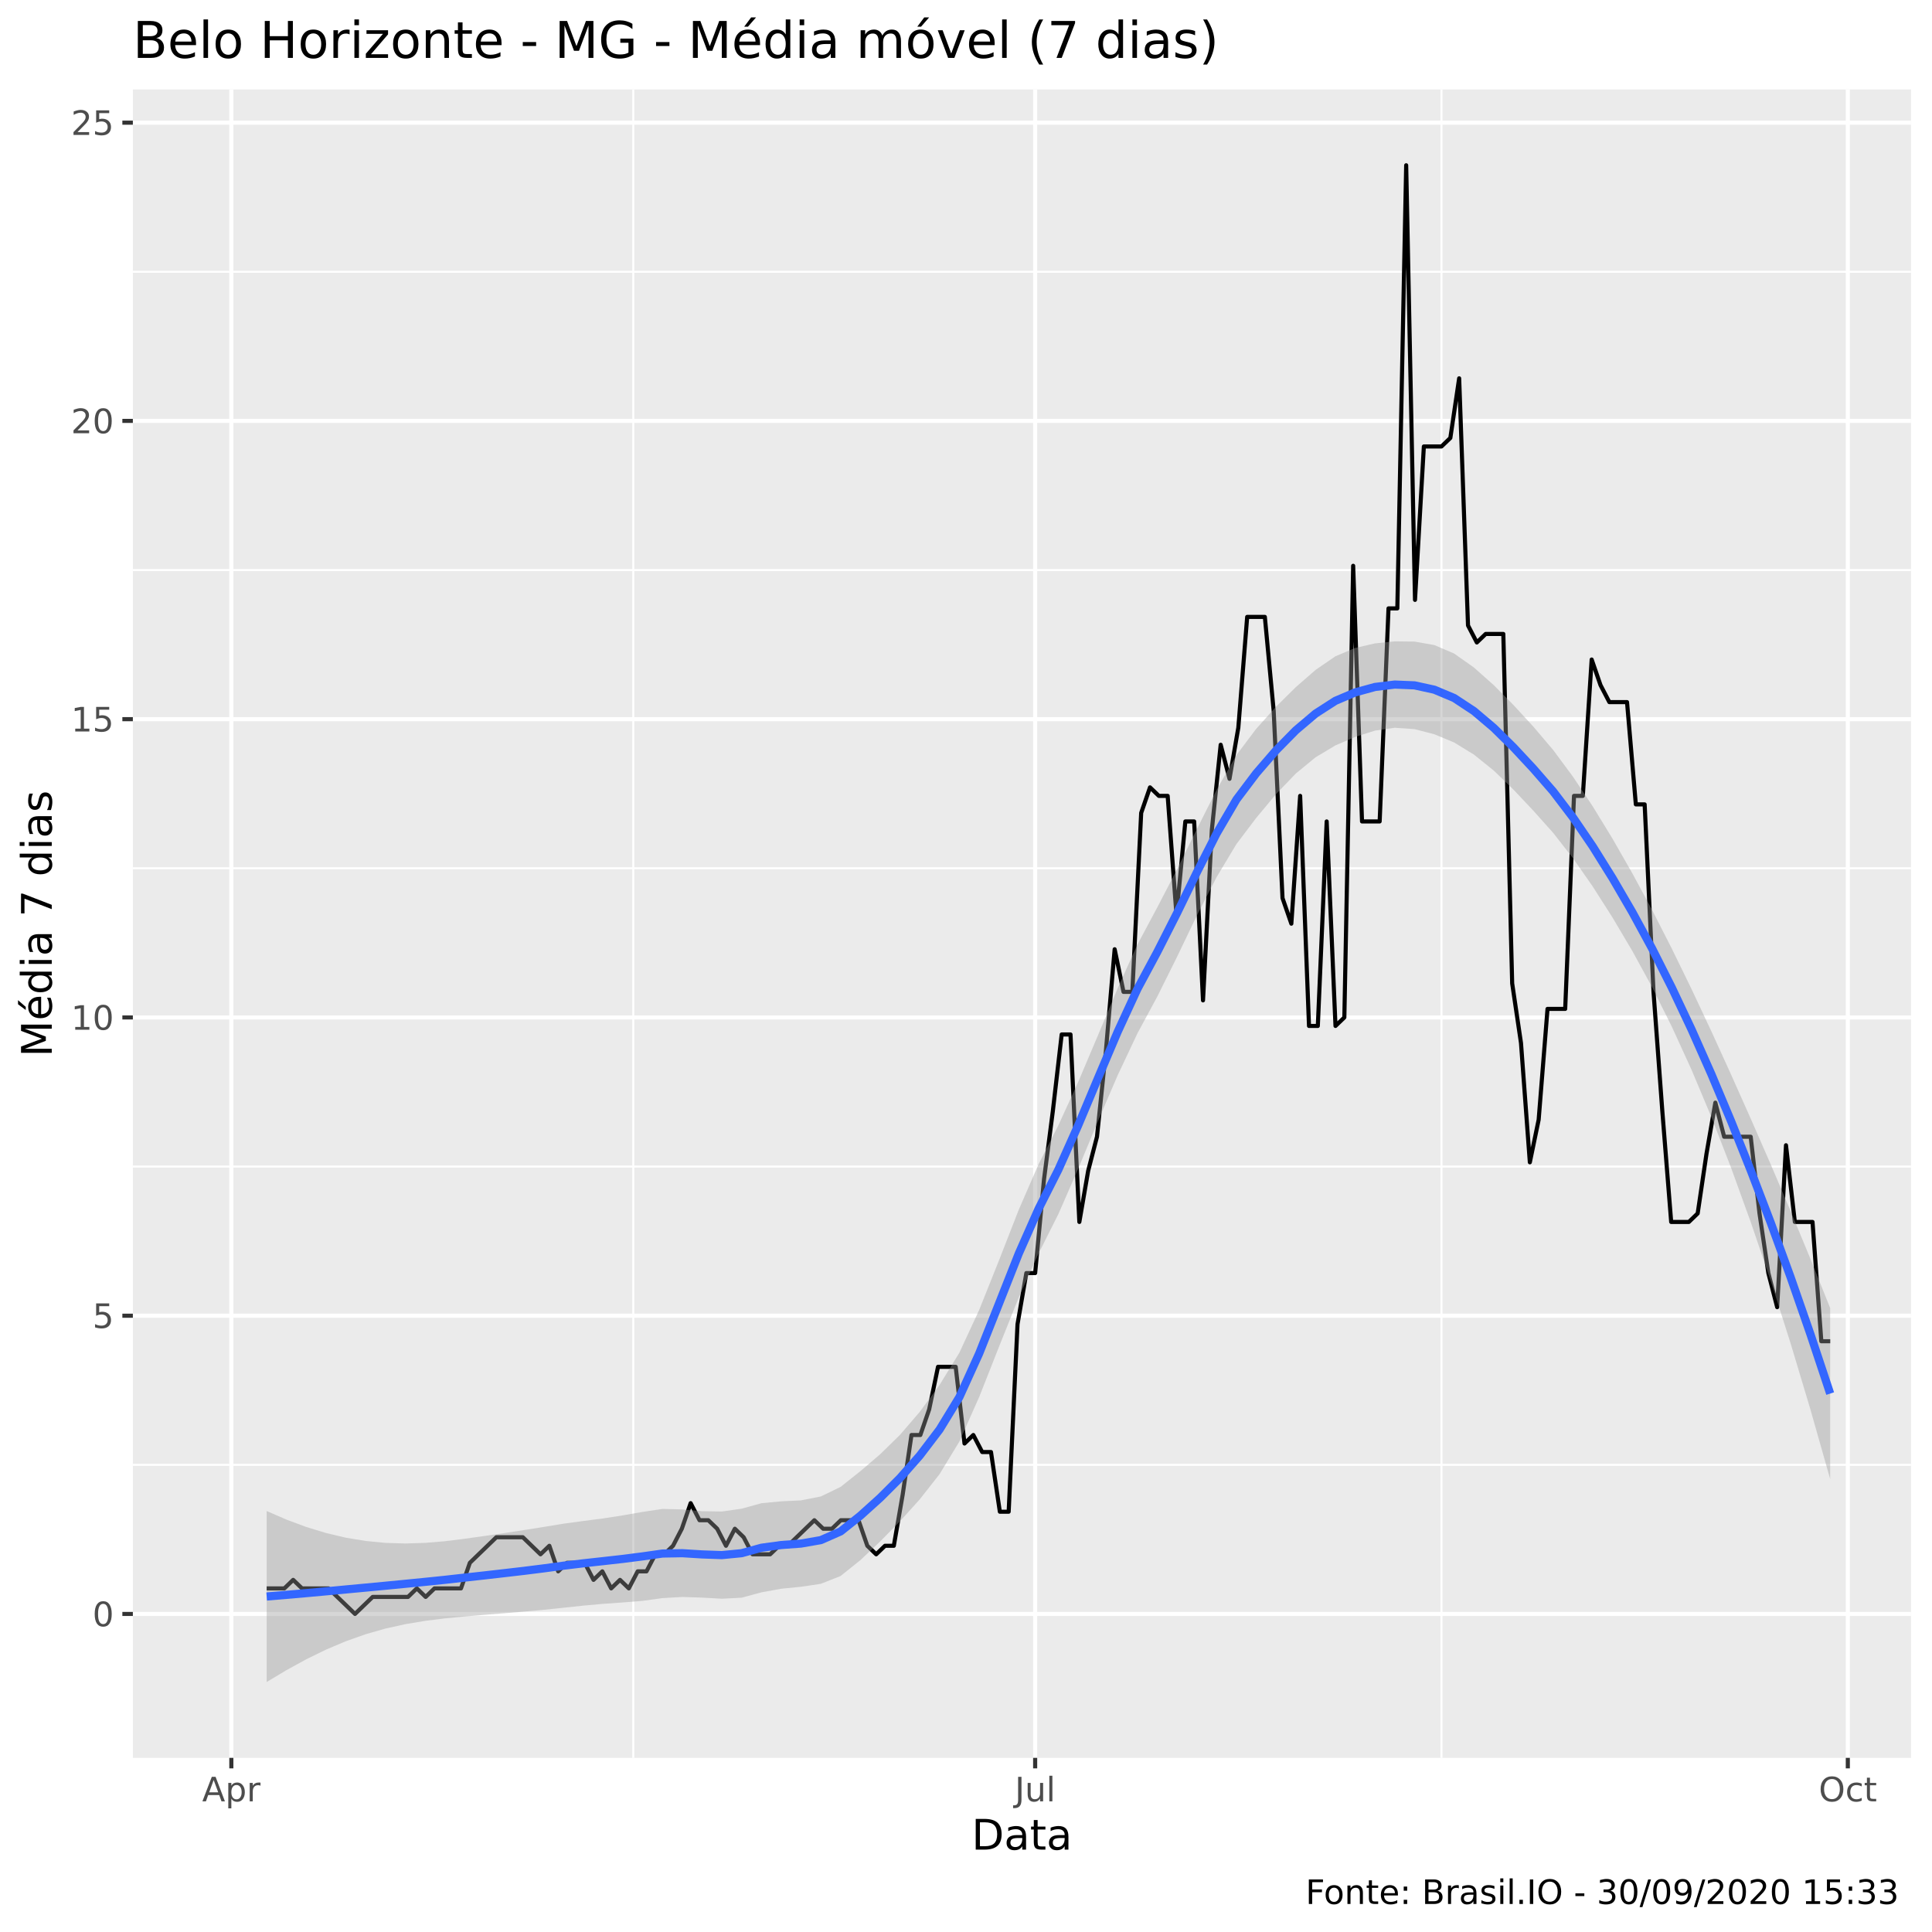
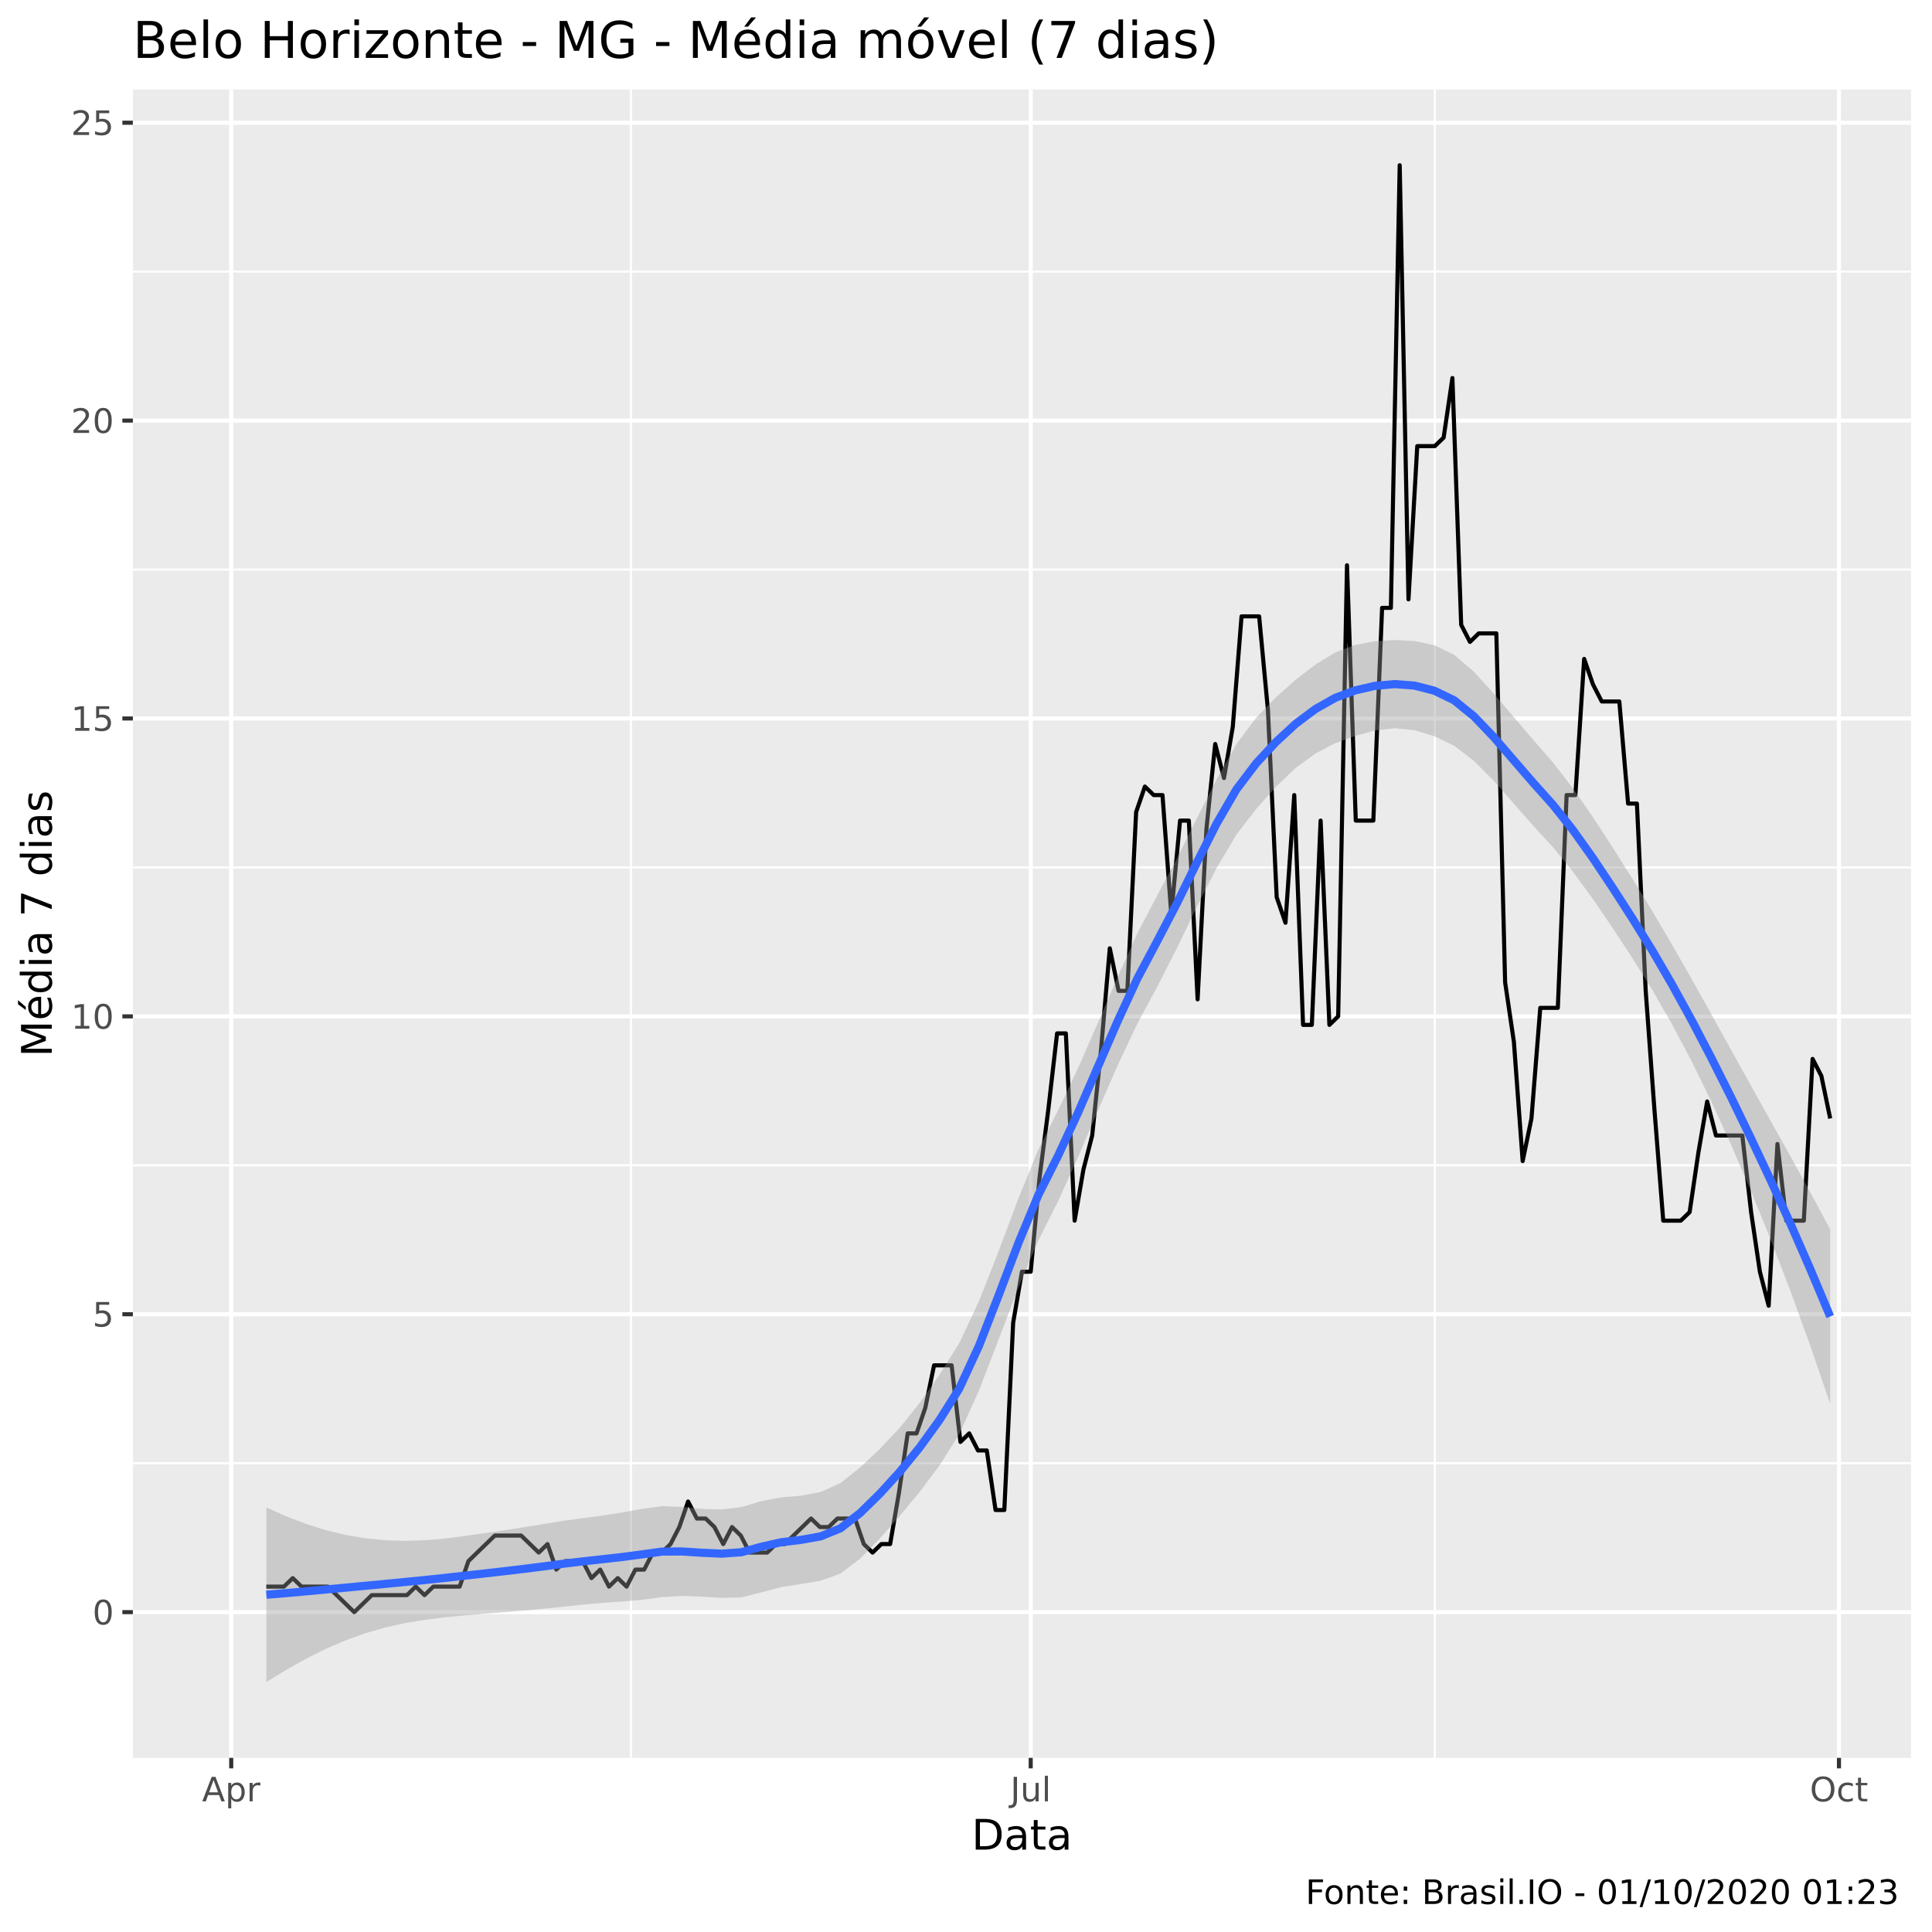
<svg xmlns="http://www.w3.org/2000/svg" viewBox="0 0 504.00 504.00">
  <defs>
    <style type="text/css">
    line, polyline, polygon, path, rect, circle {
      fill: none;
      stroke: #000000;
      stroke-linecap: round;
      stroke-linejoin: round;
      stroke-miterlimit: 10.00;
    }
  </style>
  </defs>
  <rect width="100%" height="100%" style="stroke: none; fill: #FFFFFF;" />
  <rect x="0" y="0.00" width="504.00" height="504.00" style="stroke-width: 1.07; stroke: #FFFFFF; fill: #FFFFFF;" />
  <defs>
    <clipPath id="cpMzQuNjZ8NDk4LjUyfDQ1OC41N3wyMy4zMw==">
      <rect x="34.66" y="23.33" width="463.87" height="435.24" />
    </clipPath>
  </defs>
  <rect x="34.66" y="23.33" width="463.87" height="435.24" style="stroke-width: 1.07; stroke: none; fill: #EBEBEB;" clip-path="url(#cpMzQuNjZ8NDk4LjUyfDQ1OC41N3wyMy4zMw==)" />
-   <polyline points="34.66,382.13 498.52,382.13 " style="stroke-width: 0.53; stroke: #FFFFFF; stroke-linecap: butt;" clip-path="url(#cpMzQuNjZ8NDk4LjUyfDQ1OC41N3wyMy4zMw==)" />
-   <polyline points="34.66,304.32 498.52,304.32 " style="stroke-width: 0.53; stroke: #FFFFFF; stroke-linecap: butt;" clip-path="url(#cpMzQuNjZ8NDk4LjUyfDQ1OC41N3wyMy4zMw==)" />
-   <polyline points="34.66,226.51 498.52,226.51 " style="stroke-width: 0.53; stroke: #FFFFFF; stroke-linecap: butt;" clip-path="url(#cpMzQuNjZ8NDk4LjUyfDQ1OC41N3wyMy4zMw==)" />
-   <polyline points="34.66,148.71 498.52,148.71 " style="stroke-width: 0.53; stroke: #FFFFFF; stroke-linecap: butt;" clip-path="url(#cpMzQuNjZ8NDk4LjUyfDQ1OC41N3wyMy4zMw==)" />
-   <polyline points="34.66,70.90 498.52,70.90 " style="stroke-width: 0.53; stroke: #FFFFFF; stroke-linecap: butt;" clip-path="url(#cpMzQuNjZ8NDk4LjUyfDQ1OC41N3wyMy4zMw==)" />
-   <polyline points="165.20,458.57 165.20,23.33 " style="stroke-width: 0.53; stroke: #FFFFFF; stroke-linecap: butt;" clip-path="url(#cpMzQuNjZ8NDk4LjUyfDQ1OC41N3wyMy4zMw==)" />
-   <polyline points="376.04,458.57 376.04,23.33 " style="stroke-width: 0.53; stroke: #FFFFFF; stroke-linecap: butt;" clip-path="url(#cpMzQuNjZ8NDk4LjUyfDQ1OC41N3wyMy4zMw==)" />
-   <polyline points="34.66,421.03 498.52,421.03 " style="stroke-width: 1.07; stroke: #FFFFFF; stroke-linecap: butt;" clip-path="url(#cpMzQuNjZ8NDk4LjUyfDQ1OC41N3wyMy4zMw==)" />
-   <polyline points="34.66,343.23 498.52,343.23 " style="stroke-width: 1.07; stroke: #FFFFFF; stroke-linecap: butt;" clip-path="url(#cpMzQuNjZ8NDk4LjUyfDQ1OC41N3wyMy4zMw==)" />
-   <polyline points="34.66,265.42 498.52,265.42 " style="stroke-width: 1.07; stroke: #FFFFFF; stroke-linecap: butt;" clip-path="url(#cpMzQuNjZ8NDk4LjUyfDQ1OC41N3wyMy4zMw==)" />
-   <polyline points="34.66,187.61 498.52,187.61 " style="stroke-width: 1.07; stroke: #FFFFFF; stroke-linecap: butt;" clip-path="url(#cpMzQuNjZ8NDk4LjUyfDQ1OC41N3wyMy4zMw==)" />
-   <polyline points="34.66,109.80 498.52,109.80 " style="stroke-width: 1.07; stroke: #FFFFFF; stroke-linecap: butt;" clip-path="url(#cpMzQuNjZ8NDk4LjUyfDQ1OC41N3wyMy4zMw==)" />
-   <polyline points="34.66,32.00 498.52,32.00 " style="stroke-width: 1.07; stroke: #FFFFFF; stroke-linecap: butt;" clip-path="url(#cpMzQuNjZ8NDk4LjUyfDQ1OC41N3wyMy4zMw==)" />
-   <polyline points="60.35,458.57 60.35,23.33 " style="stroke-width: 1.07; stroke: #FFFFFF; stroke-linecap: butt;" clip-path="url(#cpMzQuNjZ8NDk4LjUyfDQ1OC41N3wyMy4zMw==)" />
-   <polyline points="270.04,458.57 270.04,23.33 " style="stroke-width: 1.07; stroke: #FFFFFF; stroke-linecap: butt;" clip-path="url(#cpMzQuNjZ8NDk4LjUyfDQ1OC41N3wyMy4zMw==)" />
-   <polyline points="482.04,458.57 482.04,23.33 " style="stroke-width: 1.07; stroke: #FFFFFF; stroke-linecap: butt;" clip-path="url(#cpMzQuNjZ8NDk4LjUyfDQ1OC41N3wyMy4zMw==)" />
-   <polyline points="69.57,414.36 71.87,414.36 74.18,414.36 76.48,412.14 78.78,414.36 81.09,414.36 83.39,414.36 85.70,414.36 88.00,416.59 90.31,418.81 92.61,421.03 94.91,418.81 97.22,416.59 99.52,416.59 101.83,416.59 104.13,416.59 106.44,416.59 108.74,414.36 111.04,416.59 113.35,414.36 115.65,414.36 117.96,414.36 120.26,414.36 122.57,407.69 124.87,405.47 127.18,403.25 129.48,401.02 131.78,401.02 134.09,401.02 136.39,401.02 138.70,403.25 141.00,405.47 143.31,403.25 145.61,409.92 147.91,407.69 150.22,407.69 152.52,407.69 154.83,412.14 157.13,409.92 159.44,414.36 161.74,412.14 164.04,414.36 166.35,409.92 168.65,409.92 170.96,405.47 173.26,405.47 175.57,403.25 177.87,398.80 180.17,392.13 182.48,396.58 184.78,396.58 187.09,398.80 189.39,403.25 191.70,398.80 194.00,401.02 196.31,405.47 198.61,405.47 200.91,405.47 203.22,403.25 205.52,403.25 207.83,401.02 210.13,398.80 212.44,396.58 214.74,398.80 217.04,398.80 219.35,396.58 221.65,396.58 223.96,396.58 226.26,403.25 228.57,405.47 230.87,403.25 233.17,403.25 235.48,389.91 237.78,374.35 240.09,374.35 242.39,367.68 244.70,356.56 247.00,356.56 249.31,356.56 251.61,376.57 253.91,374.35 256.22,378.79 258.52,378.79 260.83,394.36 263.13,394.36 265.44,345.45 267.74,332.11 270.04,332.11 272.35,307.66 274.65,289.87 276.96,269.86 279.26,269.86 281.57,318.77 283.87,305.43 286.17,296.54 288.48,274.31 290.78,247.63 293.09,258.75 295.39,258.75 297.70,212.06 300.00,205.40 302.31,207.62 304.61,207.62 306.91,238.74 309.22,214.29 311.52,214.29 313.83,260.97 316.13,216.51 318.44,194.28 320.74,203.17 323.04,189.83 325.35,160.93 327.65,160.93 329.96,160.93 332.26,185.39 334.57,234.29 336.87,240.96 339.17,207.62 341.48,267.64 343.78,267.64 346.09,214.29 348.39,267.64 350.70,265.42 353.00,147.60 355.31,214.29 357.61,214.29 359.91,214.29 362.22,158.71 364.52,158.71 366.83,43.11 369.13,156.49 371.44,116.47 373.74,116.47 376.04,116.47 378.35,114.25 380.65,98.69 382.96,163.16 385.26,167.60 387.57,165.38 389.87,165.38 392.17,165.38 394.48,256.53 396.78,272.09 399.09,303.21 401.39,292.09 403.70,263.19 406.00,263.19 408.31,263.19 410.61,207.62 412.91,207.62 415.22,172.05 417.52,178.72 419.83,183.16 422.13,183.16 424.44,183.16 426.74,209.84 429.04,209.84 431.35,258.75 433.65,289.87 435.96,318.77 438.26,318.77 440.57,318.77 442.87,316.55 445.17,300.99 447.48,287.65 449.78,296.54 452.09,296.54 454.39,296.54 456.70,296.54 459.00,316.55 461.31,332.11 463.61,341.00 465.91,298.76 468.22,318.77 470.52,318.77 472.83,318.77 475.13,349.89 477.44,349.89 " style="stroke-width: 1.07; stroke-linecap: butt;" clip-path="url(#cpMzQuNjZ8NDk4LjUyfDQ1OC41N3wyMy4zMw==)" />
-   <polygon points="69.57,394.18 74.73,396.42 79.89,398.34 85.06,399.92 90.22,401.14 95.38,401.99 100.54,402.49 105.71,402.65 110.87,402.49 116.03,402.06 121.20,401.42 126.36,400.69 131.52,399.94 136.68,399.15 141.85,398.33 147.01,397.48 152.17,396.78 157.34,396.11 162.50,395.31 167.66,394.41 172.82,393.63 177.99,393.76 183.15,394.23 188.31,394.31 193.48,393.57 198.64,392.14 203.80,391.65 208.96,391.40 214.13,390.38 219.29,387.88 224.45,383.78 229.62,379.36 234.78,374.31 239.94,368.30 245.11,361.28 250.27,352.88 255.43,341.74 260.59,328.84 265.76,315.59 270.92,303.73 276.08,293.60 281.25,282.29 286.41,270.12 291.57,257.81 296.73,246.38 301.90,236.71 307.06,226.76 312.22,216.30 317.39,206.03 322.55,196.97 327.71,190.12 332.87,184.37 338.04,179.25 343.20,174.75 348.36,171.21 353.53,169.03 358.69,167.84 363.85,167.31 369.01,167.37 374.18,168.28 379.34,170.49 384.50,174.13 389.67,178.73 394.83,183.93 399.99,189.54 405.16,195.63 410.32,202.59 415.48,210.33 420.64,218.76 425.81,227.79 430.97,237.36 436.13,247.48 441.30,258.08 446.46,269.07 451.62,280.40 456.78,291.98 461.95,303.80 467.11,315.91 472.27,328.36 477.44,341.24 477.44,385.85 472.27,367.64 467.11,350.43 461.95,334.22 456.78,318.99 451.62,304.73 446.46,291.43 441.30,279.14 436.13,267.83 430.97,257.49 425.81,248.06 420.64,239.33 415.48,231.24 410.32,223.85 405.16,217.25 399.99,211.47 394.83,206.00 389.67,201.01 384.50,196.85 379.34,193.69 374.18,191.55 369.01,190.21 363.85,189.85 358.69,190.59 353.53,192.24 348.36,194.46 343.20,197.55 338.04,201.79 332.87,207.17 327.71,213.37 322.55,220.19 317.39,228.79 312.22,238.84 307.06,249.60 301.90,259.98 296.73,269.56 291.57,280.50 286.41,292.52 281.25,304.93 276.08,316.75 270.92,327.02 265.76,338.47 260.59,351.38 255.43,364.46 250.27,376.06 245.11,384.55 239.94,391.13 234.78,396.85 229.62,402.11 224.45,406.99 219.29,411.13 214.13,413.17 208.96,413.94 203.80,414.45 198.64,415.39 193.48,416.79 188.31,417.06 183.15,416.77 177.99,416.60 172.82,416.90 167.66,417.61 162.50,418.03 157.34,418.39 152.17,418.86 147.01,419.41 141.85,419.95 136.68,420.42 131.52,420.85 126.36,421.26 121.20,421.69 116.03,422.19 110.87,422.84 105.71,423.70 100.54,424.85 95.38,426.32 90.22,428.15 85.06,430.33 79.89,432.86 74.73,435.69 69.57,438.79 " style="stroke-width: 0.00; stroke: none; fill: #999999; fill-opacity: 0.40;" clip-path="url(#cpMzQuNjZ8NDk4LjUyfDQ1OC41N3wyMy4zMw==)" />
-   <polyline points="69.57,394.18 74.73,396.42 79.89,398.34 85.06,399.92 90.22,401.14 95.38,401.99 100.54,402.49 105.71,402.65 110.87,402.49 116.03,402.06 121.20,401.42 126.36,400.69 131.52,399.94 136.68,399.15 141.85,398.33 147.01,397.48 152.17,396.78 157.34,396.11 162.50,395.31 167.66,394.41 172.82,393.63 177.99,393.76 183.15,394.23 188.31,394.31 193.48,393.57 198.64,392.14 203.80,391.65 208.96,391.40 214.13,390.38 219.29,387.88 224.45,383.78 229.62,379.36 234.78,374.31 239.94,368.30 245.11,361.28 250.27,352.88 255.43,341.74 260.59,328.84 265.76,315.59 270.92,303.73 276.08,293.60 281.25,282.29 286.41,270.12 291.57,257.81 296.73,246.38 301.90,236.71 307.06,226.76 312.22,216.30 317.39,206.03 322.55,196.97 327.71,190.12 332.87,184.37 338.04,179.25 343.20,174.75 348.36,171.21 353.53,169.03 358.69,167.84 363.85,167.31 369.01,167.37 374.18,168.28 379.34,170.49 384.50,174.13 389.67,178.73 394.83,183.93 399.99,189.54 405.16,195.63 410.32,202.59 415.48,210.33 420.64,218.76 425.81,227.79 430.97,237.36 436.13,247.48 441.30,258.08 446.46,269.07 451.62,280.40 456.78,291.98 461.95,303.80 467.11,315.91 472.27,328.36 477.44,341.24 " style="stroke-width: 2.13; stroke: none;" clip-path="url(#cpMzQuNjZ8NDk4LjUyfDQ1OC41N3wyMy4zMw==)" />
-   <polyline points="477.44,385.85 472.27,367.64 467.11,350.43 461.95,334.22 456.78,318.99 451.62,304.73 446.46,291.43 441.30,279.14 436.13,267.83 430.97,257.49 425.81,248.06 420.64,239.33 415.48,231.24 410.32,223.85 405.16,217.25 399.99,211.47 394.83,206.00 389.67,201.01 384.50,196.85 379.34,193.69 374.18,191.55 369.01,190.21 363.85,189.85 358.69,190.59 353.53,192.24 348.36,194.46 343.20,197.55 338.04,201.79 332.87,207.17 327.71,213.37 322.55,220.19 317.39,228.79 312.22,238.84 307.06,249.60 301.90,259.98 296.73,269.56 291.57,280.50 286.41,292.52 281.25,304.93 276.08,316.75 270.92,327.02 265.76,338.47 260.59,351.38 255.43,364.46 250.27,376.06 245.11,384.55 239.94,391.13 234.78,396.85 229.62,402.11 224.45,406.99 219.29,411.13 214.13,413.17 208.96,413.94 203.80,414.45 198.64,415.39 193.48,416.79 188.31,417.06 183.15,416.77 177.99,416.60 172.82,416.90 167.66,417.61 162.50,418.03 157.34,418.39 152.17,418.86 147.01,419.41 141.85,419.95 136.68,420.42 131.52,420.85 126.36,421.26 121.20,421.69 116.03,422.19 110.87,422.84 105.71,423.70 100.54,424.85 95.38,426.32 90.22,428.15 85.06,430.33 79.89,432.86 74.73,435.69 69.57,438.79 " style="stroke-width: 2.13; stroke: none;" clip-path="url(#cpMzQuNjZ8NDk4LjUyfDQ1OC41N3wyMy4zMw==)" />
-   <polyline points="69.57,416.48 74.73,416.05 79.89,415.60 85.06,415.13 90.22,414.64 95.38,414.16 100.54,413.67 105.71,413.17 110.87,412.66 116.03,412.13 121.20,411.55 126.36,410.98 131.52,410.39 136.68,409.79 141.85,409.14 147.01,408.44 152.17,407.82 157.34,407.25 162.50,406.67 167.66,406.01 172.82,405.27 177.99,405.18 183.15,405.50 188.31,405.68 193.48,405.18 198.64,403.76 203.80,403.05 208.96,402.67 214.13,401.77 219.29,399.50 224.45,395.39 229.62,390.73 234.78,385.58 239.94,379.71 245.11,372.92 250.27,364.47 255.43,353.10 260.59,340.11 265.76,327.03 270.92,315.37 276.08,305.17 281.25,293.61 286.41,281.32 291.57,269.16 296.73,257.97 301.90,248.34 307.06,238.18 312.22,227.57 317.39,217.41 322.55,208.58 327.71,201.74 332.87,195.77 338.04,190.52 343.20,186.15 348.36,182.83 353.53,180.63 358.69,179.21 363.85,178.58 369.01,178.79 374.18,179.92 379.34,182.09 384.50,185.49 389.67,189.87 394.83,194.96 399.99,200.50 405.16,206.44 410.32,213.22 415.48,220.78 420.64,229.05 425.81,237.93 430.97,247.42 436.13,257.66 441.30,268.61 446.46,280.25 451.62,292.56 456.78,305.49 461.95,319.01 467.11,333.17 472.27,348.00 477.44,363.54 " style="stroke-width: 2.13; stroke: #3366FF; stroke-linecap: butt;" clip-path="url(#cpMzQuNjZ8NDk4LjUyfDQ1OC41N3wyMy4zMw==)" />
+   <polyline points="34.66,381.71 498.52,381.71 " style="stroke-width: 0.53; stroke: #FFFFFF; stroke-linecap: butt;" clip-path="url(#cpMzQuNjZ8NDk4LjUyfDQ1OC41N3wyMy4zMw==)" />
+   <polyline points="34.66,304.00 498.52,304.00 " style="stroke-width: 0.53; stroke: #FFFFFF; stroke-linecap: butt;" clip-path="url(#cpMzQuNjZ8NDk4LjUyfDQ1OC41N3wyMy4zMw==)" />
+   <polyline points="34.66,226.29 498.52,226.29 " style="stroke-width: 0.53; stroke: #FFFFFF; stroke-linecap: butt;" clip-path="url(#cpMzQuNjZ8NDk4LjUyfDQ1OC41N3wyMy4zMw==)" />
+   <polyline points="34.66,148.58 498.52,148.58 " style="stroke-width: 0.53; stroke: #FFFFFF; stroke-linecap: butt;" clip-path="url(#cpMzQuNjZ8NDk4LjUyfDQ1OC41N3wyMy4zMw==)" />
+   <polyline points="34.66,70.86 498.52,70.86 " style="stroke-width: 0.53; stroke: #FFFFFF; stroke-linecap: butt;" clip-path="url(#cpMzQuNjZ8NDk4LjUyfDQ1OC41N3wyMy4zMw==)" />
+   <polyline points="164.60,458.57 164.60,23.33 " style="stroke-width: 0.53; stroke: #FFFFFF; stroke-linecap: butt;" clip-path="url(#cpMzQuNjZ8NDk4LjUyfDQ1OC41N3wyMy4zMw==)" />
+   <polyline points="374.30,458.57 374.30,23.33 " style="stroke-width: 0.53; stroke: #FFFFFF; stroke-linecap: butt;" clip-path="url(#cpMzQuNjZ8NDk4LjUyfDQ1OC41N3wyMy4zMw==)" />
+   <polyline points="34.66,420.56 498.52,420.56 " style="stroke-width: 1.07; stroke: #FFFFFF; stroke-linecap: butt;" clip-path="url(#cpMzQuNjZ8NDk4LjUyfDQ1OC41N3wyMy4zMw==)" />
+   <polyline points="34.66,342.85 498.52,342.85 " style="stroke-width: 1.07; stroke: #FFFFFF; stroke-linecap: butt;" clip-path="url(#cpMzQuNjZ8NDk4LjUyfDQ1OC41N3wyMy4zMw==)" />
+   <polyline points="34.66,265.14 498.52,265.14 " style="stroke-width: 1.07; stroke: #FFFFFF; stroke-linecap: butt;" clip-path="url(#cpMzQuNjZ8NDk4LjUyfDQ1OC41N3wyMy4zMw==)" />
+   <polyline points="34.66,187.43 498.52,187.43 " style="stroke-width: 1.07; stroke: #FFFFFF; stroke-linecap: butt;" clip-path="url(#cpMzQuNjZ8NDk4LjUyfDQ1OC41N3wyMy4zMw==)" />
+   <polyline points="34.66,109.72 498.52,109.72 " style="stroke-width: 1.07; stroke: #FFFFFF; stroke-linecap: butt;" clip-path="url(#cpMzQuNjZ8NDk4LjUyfDQ1OC41N3wyMy4zMw==)" />
+   <polyline points="34.66,32.01 498.52,32.01 " style="stroke-width: 1.07; stroke: #FFFFFF; stroke-linecap: butt;" clip-path="url(#cpMzQuNjZ8NDk4LjUyfDQ1OC41N3wyMy4zMw==)" />
+   <polyline points="60.32,458.57 60.32,23.33 " style="stroke-width: 1.07; stroke: #FFFFFF; stroke-linecap: butt;" clip-path="url(#cpMzQuNjZ8NDk4LjUyfDQ1OC41N3wyMy4zMw==)" />
+   <polyline points="268.88,458.57 268.88,23.33 " style="stroke-width: 1.07; stroke: #FFFFFF; stroke-linecap: butt;" clip-path="url(#cpMzQuNjZ8NDk4LjUyfDQ1OC41N3wyMy4zMw==)" />
+   <polyline points="479.73,458.57 479.73,23.33 " style="stroke-width: 1.07; stroke: #FFFFFF; stroke-linecap: butt;" clip-path="url(#cpMzQuNjZ8NDk4LjUyfDQ1OC41N3wyMy4zMw==)" />
+   <polyline points="69.49,413.90 71.78,413.90 74.07,413.90 76.37,411.68 78.66,413.90 80.95,413.90 83.24,413.90 85.53,413.90 87.83,416.12 90.12,418.34 92.41,420.56 94.70,418.34 96.99,416.12 99.28,416.12 101.58,416.12 103.87,416.12 106.16,416.12 108.45,413.90 110.74,416.12 113.04,413.90 115.33,413.90 117.62,413.90 119.91,413.90 122.20,407.24 124.49,405.02 126.79,402.80 129.08,400.58 131.37,400.58 133.66,400.58 135.95,400.58 138.25,402.80 140.54,405.02 142.83,402.80 145.12,409.46 147.41,407.24 149.71,407.24 152.00,407.24 154.29,411.68 156.58,409.46 158.87,413.90 161.16,411.68 163.46,413.90 165.75,409.46 168.04,409.46 170.33,405.02 172.62,405.02 174.92,402.80 177.21,398.36 179.50,391.70 181.79,396.14 184.08,396.14 186.37,398.36 188.67,402.80 190.96,398.36 193.25,400.58 195.54,405.02 197.83,405.02 200.13,405.02 202.42,402.80 204.71,402.80 207.00,400.58 209.29,398.36 211.58,396.14 213.88,398.36 216.17,398.36 218.46,396.14 220.75,396.14 223.04,396.14 225.34,402.80 227.63,405.02 229.92,402.80 232.21,402.80 234.50,389.48 236.79,373.93 239.09,373.93 241.38,367.27 243.67,356.17 245.96,356.17 248.25,356.17 250.55,376.15 252.84,373.93 255.13,378.38 257.42,378.38 259.71,393.92 262.00,393.92 264.30,345.07 266.59,331.75 268.88,331.75 271.17,307.33 273.46,289.56 275.76,269.58 278.05,269.58 280.34,318.43 282.63,305.11 284.92,296.22 287.21,274.02 289.51,247.38 291.80,258.48 294.09,258.48 296.38,211.85 298.67,205.19 300.97,207.41 303.26,207.41 305.55,238.50 307.84,214.07 310.13,214.07 312.42,260.70 314.72,216.29 317.01,194.09 319.30,202.97 321.59,189.65 323.88,160.79 326.18,160.79 328.47,160.79 330.76,185.21 333.05,234.06 335.34,240.72 337.63,207.41 339.93,267.36 342.22,267.36 344.51,214.07 346.80,267.36 349.09,265.14 351.39,147.46 353.68,214.07 355.97,214.07 358.26,214.07 360.55,158.57 362.84,158.57 365.14,43.11 367.43,156.35 369.72,116.38 372.01,116.38 374.30,116.38 376.60,114.16 378.89,98.62 381.18,163.01 383.47,167.45 385.76,165.23 388.05,165.23 390.35,165.23 392.64,256.26 394.93,271.80 397.22,302.89 399.51,291.78 401.81,262.92 404.10,262.92 406.39,262.92 408.68,207.41 410.97,207.41 413.26,171.89 415.56,178.55 417.85,182.99 420.14,182.99 422.43,182.99 424.72,209.63 427.02,209.63 429.31,258.48 431.60,289.56 433.89,318.43 436.18,318.43 438.47,318.43 440.77,316.21 443.06,300.66 445.35,287.34 447.64,296.22 449.93,296.22 452.23,296.22 454.52,296.22 456.81,316.21 459.10,331.75 461.39,340.63 463.68,298.44 465.98,318.43 468.27,318.43 470.56,318.43 472.85,276.24 475.14,280.68 477.44,291.78 " style="stroke-width: 1.07; stroke-linecap: butt;" clip-path="url(#cpMzQuNjZ8NDk4LjUyfDQ1OC41N3wyMy4zMw==)" />
+   <polygon points="69.49,393.25 74.66,395.55 79.82,397.53 84.98,399.16 90.15,400.42 95.31,401.29 100.47,401.81 105.64,401.96 110.80,401.80 115.97,401.36 121.13,400.71 126.29,399.97 131.46,399.21 136.62,398.41 141.79,397.58 146.95,396.73 152.11,396.03 157.28,395.35 162.44,394.53 167.60,393.61 172.77,392.90 177.93,393.11 183.10,393.63 188.26,393.78 193.42,393.15 198.59,391.60 203.75,390.62 208.92,390.19 214.08,389.21 219.24,386.89 224.41,382.78 229.57,377.93 234.73,372.44 239.90,366.00 245.06,358.65 250.23,350.39 255.39,339.42 260.55,326.31 265.72,312.53 270.88,299.86 276.05,289.59 281.21,278.69 286.37,266.93 291.54,254.90 296.70,243.47 301.86,233.65 307.03,223.92 312.19,213.58 317.36,203.31 322.52,194.15 327.68,187.27 332.85,181.91 338.01,177.31 343.18,173.35 348.34,170.19 353.50,168.24 358.67,167.27 363.83,166.96 368.99,167.22 374.16,168.31 379.32,170.81 384.49,175.23 389.65,180.87 394.81,186.97 399.98,193.02 405.14,198.93 410.31,205.64 415.47,213.06 420.63,220.97 425.80,229.17 430.96,237.56 436.12,246.33 441.29,255.38 446.45,264.61 451.62,273.93 456.78,283.23 461.94,292.46 467.11,301.71 472.27,311.08 477.44,320.67 477.44,366.21 472.27,351.14 467.11,336.90 461.94,323.44 456.78,310.73 451.62,298.70 446.45,287.38 441.29,276.84 436.12,267.09 430.96,258.11 425.80,249.88 420.63,241.99 415.47,234.43 410.31,227.38 405.14,221.03 399.98,215.43 394.81,209.53 389.65,203.65 384.49,198.48 379.32,194.53 374.16,192.04 368.99,190.48 363.83,189.97 358.67,190.56 353.50,191.99 348.34,193.88 343.18,196.55 338.01,200.33 332.85,205.26 327.68,211.05 322.52,217.78 317.36,226.47 312.19,236.61 307.03,247.33 301.86,257.45 296.70,267.05 291.54,277.97 286.37,289.82 281.21,301.91 276.05,313.30 270.88,323.58 265.72,335.78 260.55,349.33 255.39,362.73 250.23,374.15 245.06,382.32 239.90,389.20 234.73,395.46 229.57,401.29 224.41,406.57 219.24,410.51 214.08,412.36 208.92,413.23 203.75,414.04 198.59,415.40 193.42,416.72 188.26,416.83 183.10,416.51 177.93,416.34 172.77,416.62 167.60,417.33 162.44,417.78 157.28,418.13 152.11,418.59 146.95,419.13 141.79,419.68 136.62,420.15 131.46,420.58 126.29,420.99 121.13,421.42 115.97,421.91 110.80,422.56 105.64,423.42 100.47,424.57 95.31,426.06 90.15,427.92 84.98,430.15 79.82,432.72 74.66,435.62 69.49,438.79 " style="stroke-width: 0.00; stroke: none; fill: #999999; fill-opacity: 0.40;" clip-path="url(#cpMzQuNjZ8NDk4LjUyfDQ1OC41N3wyMy4zMw==)" />
+   <polyline points="69.49,393.25 74.66,395.55 79.82,397.53 84.98,399.16 90.15,400.42 95.31,401.29 100.47,401.81 105.64,401.96 110.80,401.80 115.97,401.36 121.13,400.71 126.29,399.97 131.46,399.21 136.62,398.41 141.79,397.58 146.95,396.73 152.11,396.03 157.28,395.35 162.44,394.53 167.60,393.61 172.77,392.90 177.93,393.11 183.10,393.63 188.26,393.78 193.42,393.15 198.59,391.60 203.75,390.62 208.92,390.19 214.08,389.21 219.24,386.89 224.41,382.78 229.57,377.93 234.73,372.44 239.90,366.00 245.06,358.65 250.23,350.39 255.39,339.42 260.55,326.31 265.72,312.53 270.88,299.86 276.05,289.59 281.21,278.69 286.37,266.93 291.54,254.90 296.70,243.47 301.86,233.65 307.03,223.92 312.19,213.58 317.36,203.31 322.52,194.15 327.68,187.27 332.85,181.91 338.01,177.31 343.18,173.35 348.34,170.19 353.50,168.24 358.67,167.27 363.83,166.96 368.99,167.22 374.16,168.31 379.32,170.81 384.49,175.23 389.65,180.87 394.81,186.97 399.98,193.02 405.14,198.93 410.31,205.64 415.47,213.06 420.63,220.97 425.80,229.17 430.96,237.56 436.12,246.33 441.29,255.38 446.45,264.61 451.62,273.93 456.78,283.23 461.94,292.46 467.11,301.71 472.27,311.08 477.44,320.67 " style="stroke-width: 2.13; stroke: none;" clip-path="url(#cpMzQuNjZ8NDk4LjUyfDQ1OC41N3wyMy4zMw==)" />
+   <polyline points="477.44,366.21 472.27,351.14 467.11,336.90 461.94,323.44 456.78,310.73 451.62,298.70 446.45,287.38 441.29,276.84 436.12,267.09 430.96,258.11 425.80,249.88 420.63,241.99 415.47,234.43 410.31,227.38 405.14,221.03 399.98,215.43 394.81,209.53 389.65,203.65 384.49,198.48 379.32,194.53 374.16,192.04 368.99,190.48 363.83,189.97 358.67,190.56 353.50,191.99 348.34,193.88 343.18,196.55 338.01,200.33 332.85,205.26 327.68,211.05 322.52,217.78 317.36,226.47 312.19,236.61 307.03,247.33 301.86,257.45 296.70,267.05 291.54,277.97 286.37,289.82 281.21,301.91 276.05,313.30 270.88,323.58 265.72,335.78 260.55,349.33 255.39,362.73 250.23,374.15 245.06,382.32 239.90,389.20 234.73,395.46 229.57,401.29 224.41,406.57 219.24,410.51 214.08,412.36 208.92,413.23 203.75,414.04 198.59,415.40 193.42,416.72 188.26,416.83 183.10,416.51 177.93,416.34 172.77,416.62 167.60,417.33 162.44,417.78 157.28,418.13 152.11,418.59 146.95,419.13 141.79,419.68 136.62,420.15 131.46,420.58 126.29,420.99 121.13,421.42 115.97,421.91 110.80,422.56 105.64,423.42 100.47,424.57 95.31,426.06 90.15,427.92 84.98,430.15 79.82,432.72 74.66,435.62 69.49,438.79 " style="stroke-width: 2.13; stroke: none;" clip-path="url(#cpMzQuNjZ8NDk4LjUyfDQ1OC41N3wyMy4zMw==)" />
+   <polyline points="69.49,416.02 74.66,415.59 79.82,415.13 84.98,414.65 90.15,414.17 95.31,413.68 100.47,413.19 105.64,412.69 110.80,412.18 115.97,411.64 121.13,411.06 126.29,410.48 131.46,409.89 136.62,409.28 141.79,408.63 146.95,407.93 152.11,407.31 157.28,406.74 162.44,406.16 167.60,405.47 172.77,404.76 177.93,404.73 183.10,405.07 188.26,405.30 193.42,404.93 198.59,403.50 203.75,402.33 208.92,401.71 214.08,400.79 219.24,398.70 224.41,394.67 229.57,389.61 234.73,383.95 239.90,377.60 245.06,370.48 250.23,362.27 255.39,351.08 260.55,337.82 265.72,324.15 270.88,311.72 276.05,301.44 281.21,290.30 286.37,278.38 291.54,266.44 296.70,255.26 301.86,245.55 307.03,235.63 312.19,225.09 317.36,214.89 322.52,205.97 327.68,199.16 332.85,193.58 338.01,188.82 343.18,184.95 348.34,182.04 353.50,180.11 358.67,178.92 363.83,178.46 368.99,178.85 374.16,180.18 379.32,182.67 384.49,186.86 389.65,192.26 394.81,198.25 399.98,204.22 405.14,209.98 410.31,216.51 415.47,223.75 420.63,231.48 425.80,239.52 430.96,247.84 436.12,256.71 441.29,266.11 446.45,276.00 451.62,286.31 456.78,296.98 461.94,307.95 467.11,319.31 472.27,331.11 477.44,343.44 " style="stroke-width: 2.13; stroke: #3366FF; stroke-linecap: butt;" clip-path="url(#cpMzQuNjZ8NDk4LjUyfDQ1OC41N3wyMy4zMw==)" />
  <defs>
    <clipPath id="cpMC4wMHw1MDQuMDB8NTA0LjAwfDAuMDA=">
      <rect x="0.00" y="0.00" width="504.00" height="504.00" />
    </clipPath>
  </defs>
  <g clip-path="url(#cpMC4wMHw1MDQuMDB8NTA0LjAwfDAuMDA=)">
-     <text x="24.13" y="424.24" style="font-size: 8.80px; fill: #4D4D4D; font-family: DejaVu Sans;" textLength="5.60px" lengthAdjust="spacingAndGlyphs">0</text>
+     <text x="24.13" y="423.77" style="font-size: 8.80px; fill: #4D4D4D; font-family: DejaVu Sans;" textLength="5.60px" lengthAdjust="spacingAndGlyphs">0</text>
  </g>
  <g clip-path="url(#cpMC4wMHw1MDQuMDB8NTA0LjAwfDAuMDA=)">
-     <text x="24.13" y="346.43" style="font-size: 8.80px; fill: #4D4D4D; font-family: DejaVu Sans;" textLength="5.60px" lengthAdjust="spacingAndGlyphs">5</text>
+     <text x="24.13" y="346.06" style="font-size: 8.80px; fill: #4D4D4D; font-family: DejaVu Sans;" textLength="5.60px" lengthAdjust="spacingAndGlyphs">5</text>
  </g>
  <g clip-path="url(#cpMC4wMHw1MDQuMDB8NTA0LjAwfDAuMDA=)">
-     <text x="18.53" y="268.63" style="font-size: 8.80px; fill: #4D4D4D; font-family: DejaVu Sans;" textLength="11.20px" lengthAdjust="spacingAndGlyphs">10</text>
+     <text x="18.53" y="268.35" style="font-size: 8.80px; fill: #4D4D4D; font-family: DejaVu Sans;" textLength="11.20px" lengthAdjust="spacingAndGlyphs">10</text>
  </g>
  <g clip-path="url(#cpMC4wMHw1MDQuMDB8NTA0LjAwfDAuMDA=)">
-     <text x="18.53" y="190.82" style="font-size: 8.80px; fill: #4D4D4D; font-family: DejaVu Sans;" textLength="11.20px" lengthAdjust="spacingAndGlyphs">15</text>
+     <text x="18.53" y="190.64" style="font-size: 8.80px; fill: #4D4D4D; font-family: DejaVu Sans;" textLength="11.20px" lengthAdjust="spacingAndGlyphs">15</text>
  </g>
  <g clip-path="url(#cpMC4wMHw1MDQuMDB8NTA0LjAwfDAuMDA=)">
-     <text x="18.53" y="113.01" style="font-size: 8.80px; fill: #4D4D4D; font-family: DejaVu Sans;" textLength="11.20px" lengthAdjust="spacingAndGlyphs">20</text>
+     <text x="18.53" y="112.93" style="font-size: 8.80px; fill: #4D4D4D; font-family: DejaVu Sans;" textLength="11.20px" lengthAdjust="spacingAndGlyphs">20</text>
  </g>
  <g clip-path="url(#cpMC4wMHw1MDQuMDB8NTA0LjAwfDAuMDA=)">
-     <text x="18.53" y="35.20" style="font-size: 8.80px; fill: #4D4D4D; font-family: DejaVu Sans;" textLength="11.20px" lengthAdjust="spacingAndGlyphs">25</text>
+     <text x="18.53" y="35.22" style="font-size: 8.80px; fill: #4D4D4D; font-family: DejaVu Sans;" textLength="11.20px" lengthAdjust="spacingAndGlyphs">25</text>
  </g>
-   <polyline points="31.92,421.03 34.66,421.03 " style="stroke-width: 1.07; stroke: #333333; stroke-linecap: butt;" clip-path="url(#cpMC4wMHw1MDQuMDB8NTA0LjAwfDAuMDA=)" />
-   <polyline points="31.92,343.23 34.66,343.23 " style="stroke-width: 1.07; stroke: #333333; stroke-linecap: butt;" clip-path="url(#cpMC4wMHw1MDQuMDB8NTA0LjAwfDAuMDA=)" />
-   <polyline points="31.92,265.42 34.66,265.42 " style="stroke-width: 1.07; stroke: #333333; stroke-linecap: butt;" clip-path="url(#cpMC4wMHw1MDQuMDB8NTA0LjAwfDAuMDA=)" />
-   <polyline points="31.92,187.61 34.66,187.61 " style="stroke-width: 1.07; stroke: #333333; stroke-linecap: butt;" clip-path="url(#cpMC4wMHw1MDQuMDB8NTA0LjAwfDAuMDA=)" />
-   <polyline points="31.92,109.80 34.66,109.80 " style="stroke-width: 1.07; stroke: #333333; stroke-linecap: butt;" clip-path="url(#cpMC4wMHw1MDQuMDB8NTA0LjAwfDAuMDA=)" />
-   <polyline points="31.92,32.00 34.66,32.00 " style="stroke-width: 1.07; stroke: #333333; stroke-linecap: butt;" clip-path="url(#cpMC4wMHw1MDQuMDB8NTA0LjAwfDAuMDA=)" />
-   <polyline points="60.35,461.31 60.35,458.57 " style="stroke-width: 1.07; stroke: #333333; stroke-linecap: butt;" clip-path="url(#cpMC4wMHw1MDQuMDB8NTA0LjAwfDAuMDA=)" />
-   <polyline points="270.04,461.31 270.04,458.57 " style="stroke-width: 1.07; stroke: #333333; stroke-linecap: butt;" clip-path="url(#cpMC4wMHw1MDQuMDB8NTA0LjAwfDAuMDA=)" />
-   <polyline points="482.04,461.31 482.04,458.57 " style="stroke-width: 1.07; stroke: #333333; stroke-linecap: butt;" clip-path="url(#cpMC4wMHw1MDQuMDB8NTA0LjAwfDAuMDA=)" />
+   <polyline points="31.92,420.56 34.66,420.56 " style="stroke-width: 1.07; stroke: #333333; stroke-linecap: butt;" clip-path="url(#cpMC4wMHw1MDQuMDB8NTA0LjAwfDAuMDA=)" />
+   <polyline points="31.92,342.85 34.66,342.85 " style="stroke-width: 1.07; stroke: #333333; stroke-linecap: butt;" clip-path="url(#cpMC4wMHw1MDQuMDB8NTA0LjAwfDAuMDA=)" />
+   <polyline points="31.92,265.14 34.66,265.14 " style="stroke-width: 1.07; stroke: #333333; stroke-linecap: butt;" clip-path="url(#cpMC4wMHw1MDQuMDB8NTA0LjAwfDAuMDA=)" />
+   <polyline points="31.92,187.43 34.66,187.43 " style="stroke-width: 1.07; stroke: #333333; stroke-linecap: butt;" clip-path="url(#cpMC4wMHw1MDQuMDB8NTA0LjAwfDAuMDA=)" />
+   <polyline points="31.92,109.72 34.66,109.72 " style="stroke-width: 1.07; stroke: #333333; stroke-linecap: butt;" clip-path="url(#cpMC4wMHw1MDQuMDB8NTA0LjAwfDAuMDA=)" />
+   <polyline points="31.92,32.01 34.66,32.01 " style="stroke-width: 1.07; stroke: #333333; stroke-linecap: butt;" clip-path="url(#cpMC4wMHw1MDQuMDB8NTA0LjAwfDAuMDA=)" />
+   <polyline points="60.32,461.31 60.32,458.57 " style="stroke-width: 1.07; stroke: #333333; stroke-linecap: butt;" clip-path="url(#cpMC4wMHw1MDQuMDB8NTA0LjAwfDAuMDA=)" />
+   <polyline points="268.88,461.31 268.88,458.57 " style="stroke-width: 1.07; stroke: #333333; stroke-linecap: butt;" clip-path="url(#cpMC4wMHw1MDQuMDB8NTA0LjAwfDAuMDA=)" />
+   <polyline points="479.73,461.31 479.73,458.57 " style="stroke-width: 1.07; stroke: #333333; stroke-linecap: butt;" clip-path="url(#cpMC4wMHw1MDQuMDB8NTA0LjAwfDAuMDA=)" />
  <g clip-path="url(#cpMC4wMHw1MDQuMDB8NTA0LjAwfDAuMDA=)">
-     <text x="52.74" y="469.92" style="font-size: 8.80px; fill: #4D4D4D; font-family: DejaVu Sans;" textLength="15.22px" lengthAdjust="spacingAndGlyphs">Apr</text>
+     <text x="52.71" y="469.92" style="font-size: 8.80px; fill: #4D4D4D; font-family: DejaVu Sans;" textLength="15.22px" lengthAdjust="spacingAndGlyphs">Apr</text>
  </g>
  <g clip-path="url(#cpMC4wMHw1MDQuMDB8NTA0LjAwfDAuMDA=)">
-     <text x="264.74" y="469.92" style="font-size: 8.80px; fill: #4D4D4D; font-family: DejaVu Sans;" textLength="10.62px" lengthAdjust="spacingAndGlyphs">Jul</text>
+     <text x="263.57" y="469.92" style="font-size: 8.80px; fill: #4D4D4D; font-family: DejaVu Sans;" textLength="10.62px" lengthAdjust="spacingAndGlyphs">Jul</text>
  </g>
  <g clip-path="url(#cpMC4wMHw1MDQuMDB8NTA0LjAwfDAuMDA=)">
-     <text x="474.44" y="469.92" style="font-size: 8.80px; fill: #4D4D4D; font-family: DejaVu Sans;" textLength="15.22px" lengthAdjust="spacingAndGlyphs">Oct</text>
+     <text x="472.12" y="469.92" style="font-size: 8.80px; fill: #4D4D4D; font-family: DejaVu Sans;" textLength="15.22px" lengthAdjust="spacingAndGlyphs">Oct</text>
  </g>
  <g clip-path="url(#cpMC4wMHw1MDQuMDB8NTA0LjAwfDAuMDA=)">
    <text x="253.46" y="482.51" style="font-size: 11.00px; font-family: DejaVu Sans;" textLength="26.26px" lengthAdjust="spacingAndGlyphs">Data</text>
  </g>
  <g clip-path="url(#cpMC4wMHw1MDQuMDB8NTA0LjAwfDAuMDA=)">
    <text transform="translate(13.50,275.72) rotate(-90)" style="font-size: 11.00px; font-family: DejaVu Sans;" textLength="69.54px" lengthAdjust="spacingAndGlyphs">Média 7 dias</text>
  </g>
  <g clip-path="url(#cpMC4wMHw1MDQuMDB8NTA0LjAwfDAuMDA=)">
    <text x="34.66" y="15.10" style="font-size: 13.20px; font-family: DejaVu Sans;" textLength="283.28px" lengthAdjust="spacingAndGlyphs">Belo Horizonte - MG - Média móvel (7 dias)</text>
  </g>
  <g clip-path="url(#cpMC4wMHw1MDQuMDB8NTA0LjAwfDAuMDA=)">
-     <text x="340.58" y="496.69" style="font-size: 8.80px; font-family: DejaVu Sans;" textLength="157.94px" lengthAdjust="spacingAndGlyphs">Fonte: Brasil.IO -  30/09/2020 15:33</text>
+     <text x="340.58" y="496.69" style="font-size: 8.80px; font-family: DejaVu Sans;" textLength="157.94px" lengthAdjust="spacingAndGlyphs">Fonte: Brasil.IO -  01/10/2020 01:23</text>
  </g>
</svg>
